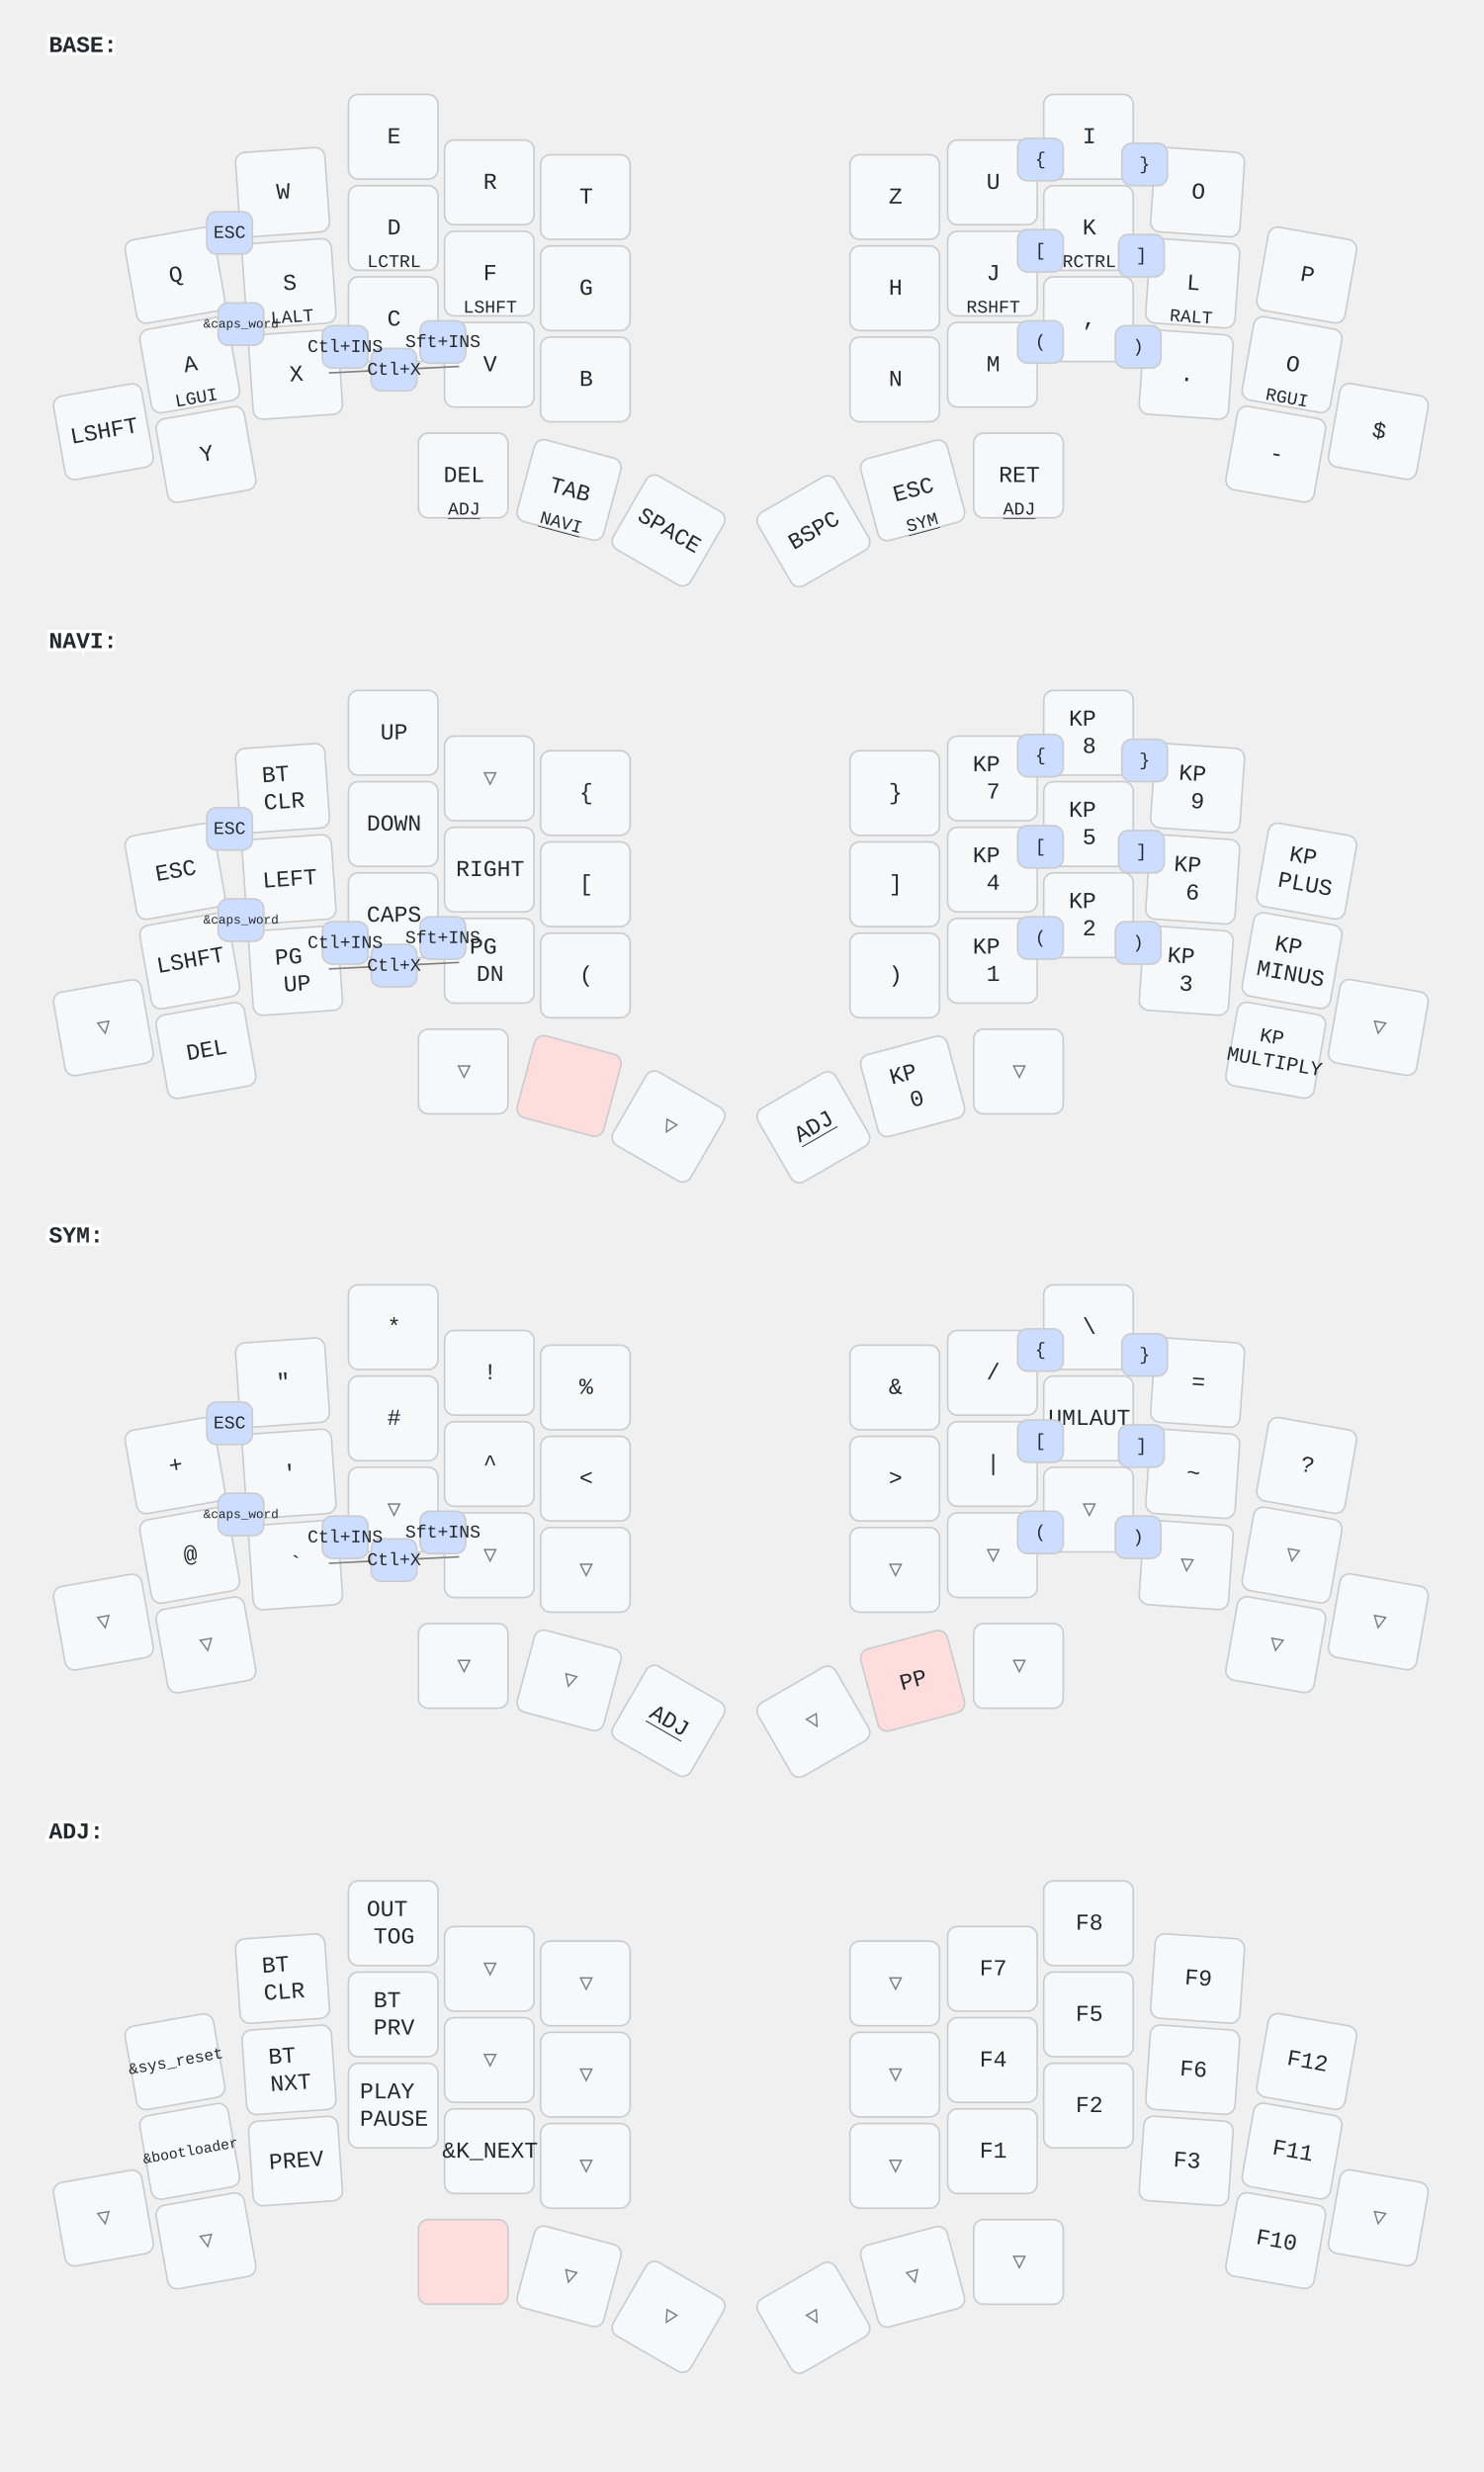
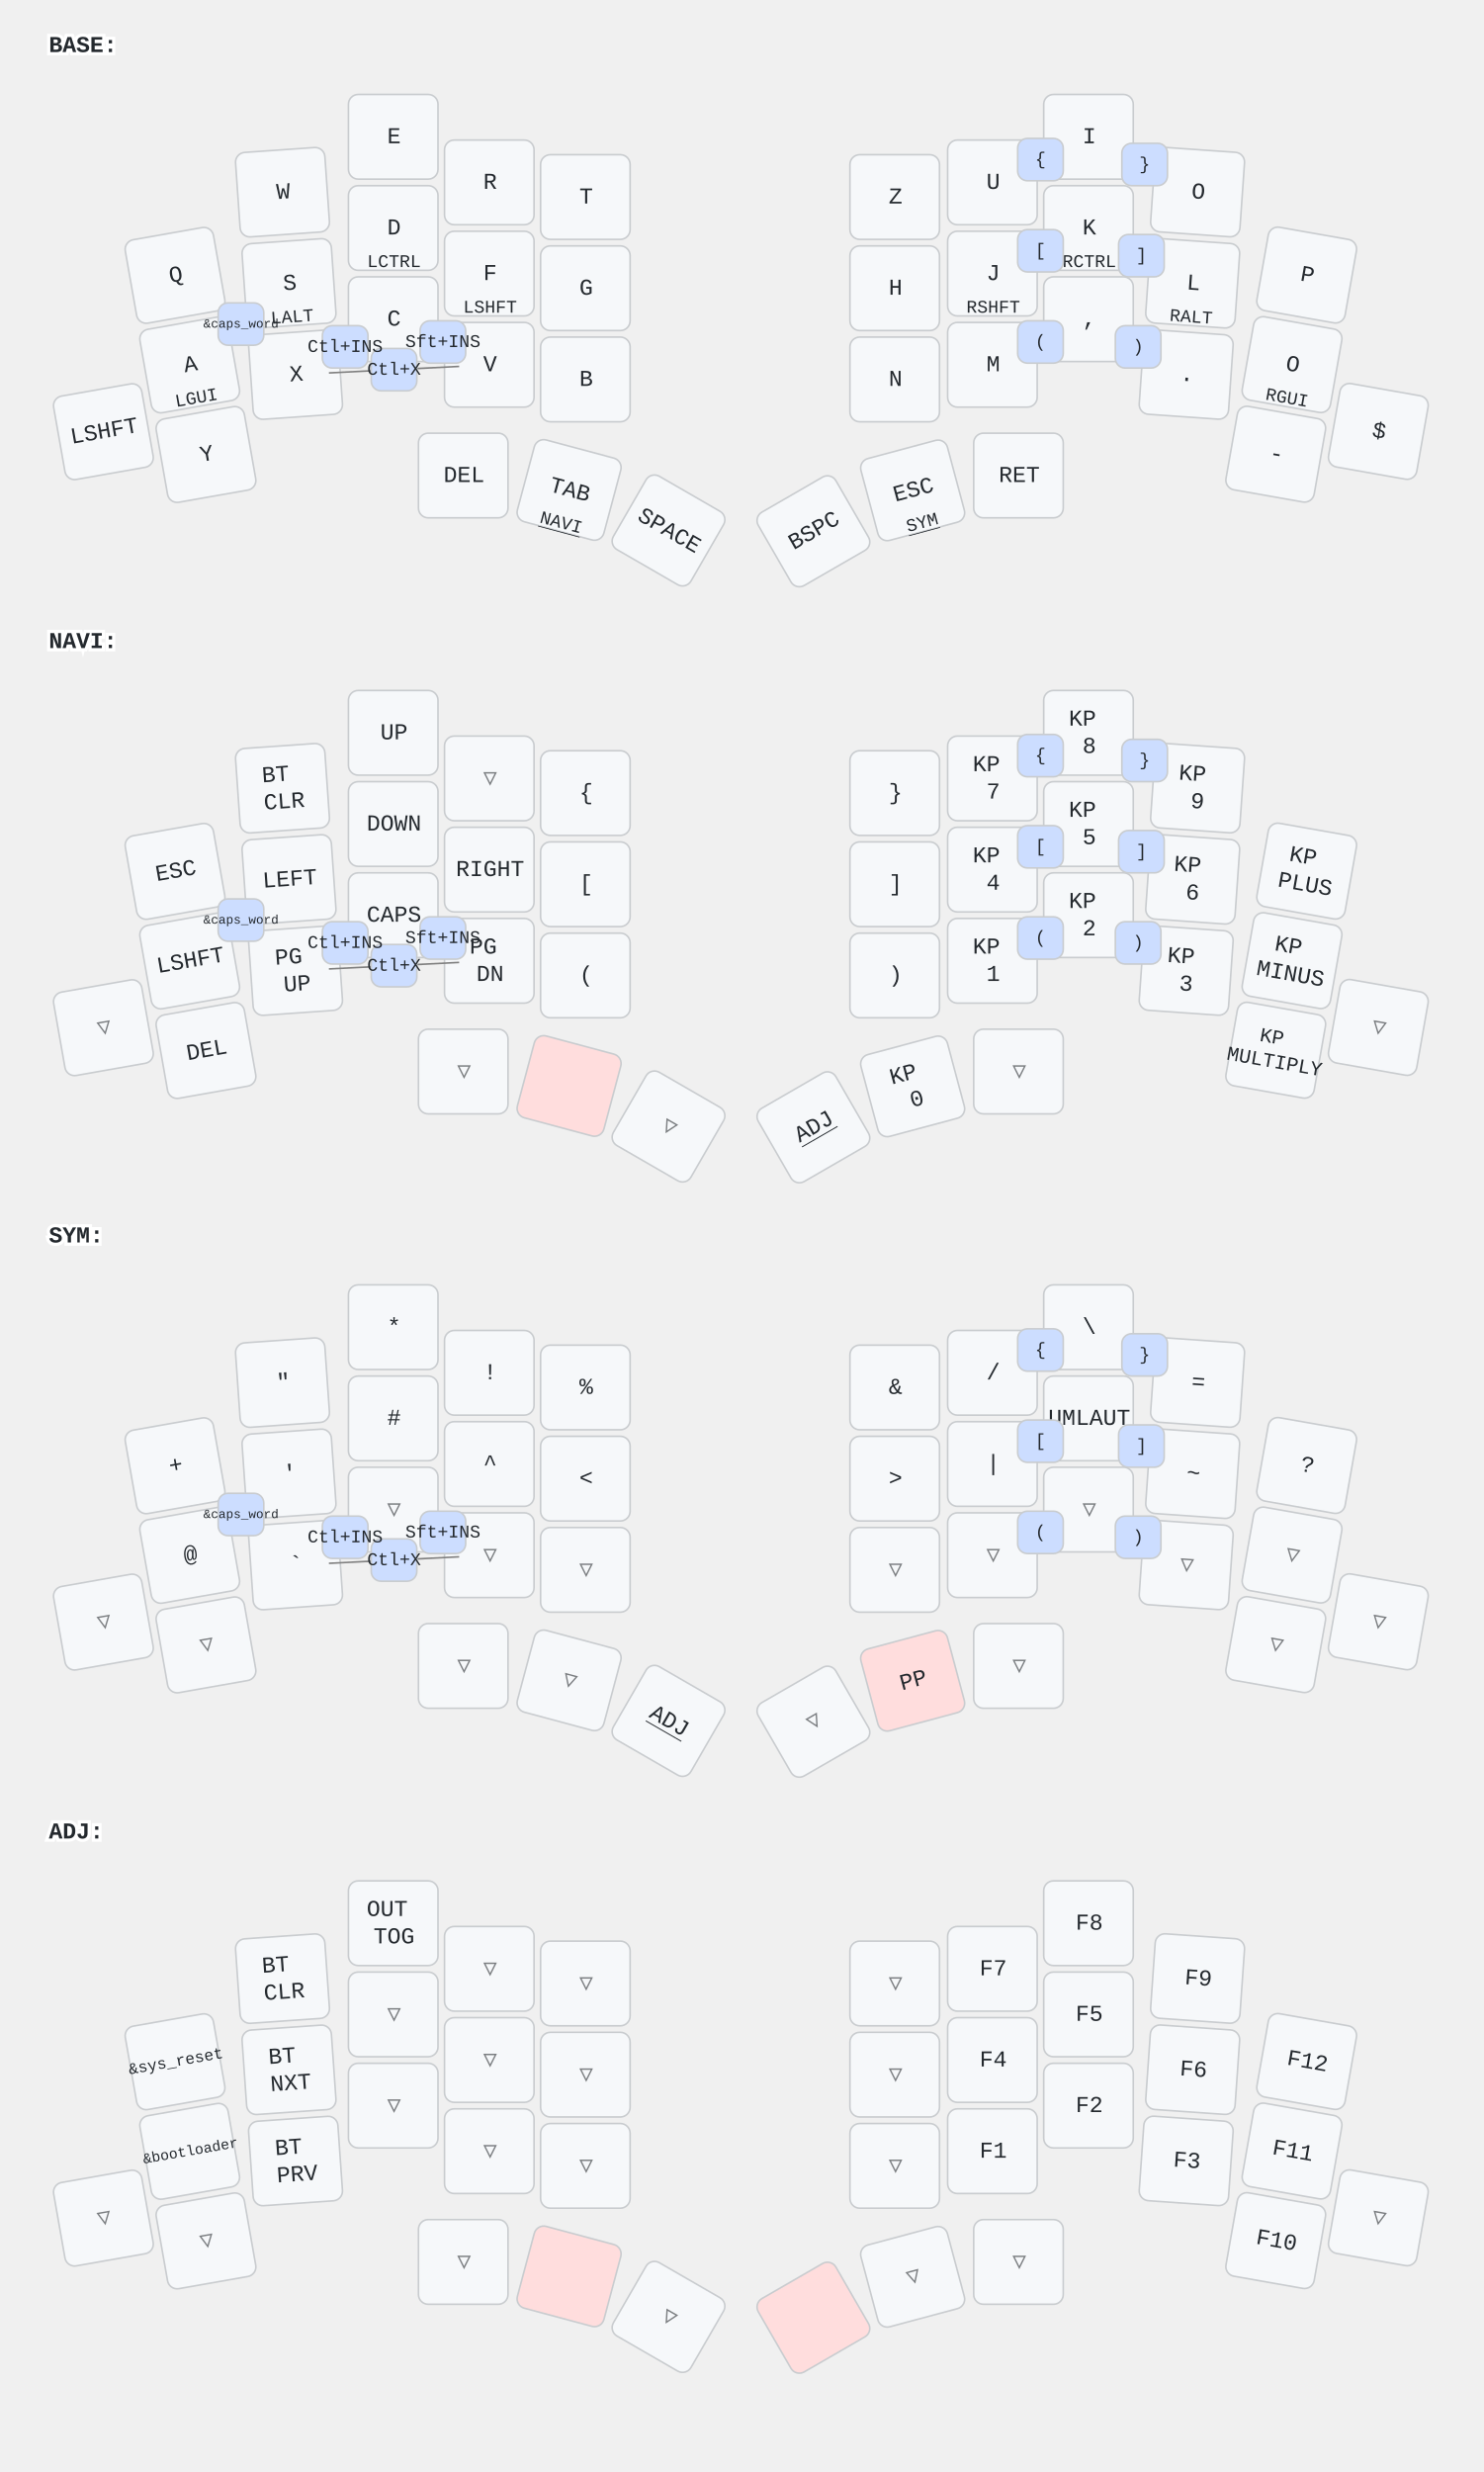
<svg xmlns="http://www.w3.org/2000/svg" width="911" height="1518" viewBox="0 0 911 1518" class="keymap">
  <style>/* inherit to force styles through use tags */
svg path {
    fill: inherit;
}

/* font and background color specifications */
svg.keymap {
    font-family: SFMono-Regular,Consolas,Liberation Mono,Menlo,monospace;
    font-size: 14px;
    font-kerning: normal;
    text-rendering: optimizeLegibility;
    fill: #24292e;
}

/* default key styling */
rect.key {
    fill: #f6f8fa;
}

rect.key, rect.combo {
    stroke: #c9cccf;
    stroke-width: 1;
}

/* default key side styling, only used is draw_key_sides is set */
rect.side {
    filter: brightness(90%);
}

/* color accent for combo boxes */
rect.combo, rect.combo-separate {
    fill: #cdf;
}

/* color accent for held keys */
rect.held, rect.combo.held {
    fill: #fdd;
}

/* color accent for ghost (optional) keys */
rect.ghost, rect.combo.ghost {
    stroke-dasharray: 4, 4;
    stroke-width: 2;
}

text {
    text-anchor: middle;
    dominant-baseline: middle;
}

/* styling for layer labels */
text.label {
    font-weight: bold;
    text-anchor: start;
    stroke: white;
    stroke-width: 4;
    paint-order: stroke;
}

/* styling for optional footer */
text.footer {
    text-anchor: end;
    dominant-baseline: auto;
    stroke: white;
    stroke-width: 4;
    paint-order: stroke;
}

/* styling for combo tap, and key non-tap label text */
text.combo, text.hold, text.shifted, text.left, text.right {
    font-size: 11px;
}

text.hold {
    text-anchor: middle;
    dominant-baseline: auto;
}

text.shifted {
    text-anchor: middle;
    dominant-baseline: hanging;
}

text.left {
    text-anchor: start;
}

text.right {
    text-anchor: end;
}

text.layer-activator {
    text-decoration: underline;
}

/* styling for hold/shifted label text in combo box */
text.combo.hold, text.combo.shifted, text.combo.left, text.combo.right {
    font-size: 8px;
}

/* lighter symbol for transparent keys */
text.trans {
    fill: #7b7e81;
}

/* styling for combo dendrons */
path.combo {
    stroke-width: 1;
    stroke: gray;
    fill: none;
}

/* Start Tabler Icons Cleanup */
/* cannot use height/width with glyphs */
.icon-tabler &gt; path {
    fill: inherit;
    stroke: inherit;
    stroke-width: 2;
}
/* hide tabler's default box */
.icon-tabler &gt; path[stroke="none"][fill="none"] {
    visibility: hidden;
}
/* End Tabler Icons Cleanup */
</style>
  <g transform="translate(30, 0)" class="layer-BASE">
    <text x="0" y="28" class="label" id="BASE">BASE:</text>
    <g transform="translate(0, 56)">
      <g transform="translate(78, 113) rotate(-10.0)" class="key keypos-0">
        <rect rx="6" ry="6" x="-28" y="-26" width="55" height="52" class="key" />
        <text x="0" y="0" class="key tap">Q</text>
      </g>
      <g transform="translate(144, 62) rotate(-4.0)" class="key keypos-1">
        <rect rx="6" ry="6" x="-28" y="-26" width="55" height="52" class="key" />
        <text x="0" y="0" class="key tap">W</text>
      </g>
      <g transform="translate(212, 28)" class="key keypos-2">
        <rect rx="6" ry="6" x="-28" y="-26" width="55" height="52" class="key" />
        <text x="0" y="0" class="key tap">E</text>
      </g>
      <g transform="translate(271, 56)" class="key keypos-3">
        <rect rx="6" ry="6" x="-28" y="-26" width="55" height="52" class="key" />
        <text x="0" y="0" class="key tap">R</text>
      </g>
      <g transform="translate(330, 65)" class="key keypos-4">
        <rect rx="6" ry="6" x="-28" y="-26" width="55" height="52" class="key" />
        <text x="0" y="0" class="key tap">T</text>
      </g>
      <g transform="translate(520, 65)" class="key keypos-5">
        <rect rx="6" ry="6" x="-28" y="-26" width="55" height="52" class="key" />
        <text x="0" y="0" class="key tap">Z</text>
      </g>
      <g transform="translate(580, 56)" class="key keypos-6">
        <rect rx="6" ry="6" x="-28" y="-26" width="55" height="52" class="key" />
        <text x="0" y="0" class="key tap">U</text>
      </g>
      <g transform="translate(639, 28)" class="key keypos-7">
        <rect rx="6" ry="6" x="-28" y="-26" width="55" height="52" class="key" />
        <text x="0" y="0" class="key tap">I</text>
      </g>
      <g transform="translate(706, 62) rotate(4.0)" class="key keypos-8">
        <rect rx="6" ry="6" x="-28" y="-26" width="55" height="52" class="key" />
        <text x="0" y="0" class="key tap">O</text>
      </g>
      <g transform="translate(773, 113) rotate(10.0)" class="key keypos-9">
        <rect rx="6" ry="6" x="-28" y="-26" width="55" height="52" class="key" />
        <text x="0" y="0" class="key tap">P</text>
      </g>
      <g transform="translate(87, 168) rotate(-10.0)" class="key keypos-10">
        <rect rx="6" ry="6" x="-28" y="-26" width="55" height="52" class="key" />
        <text x="0" y="0" class="key tap">A</text>
        <text x="0" y="24" class="key hold">LGUI</text>
      </g>
      <g transform="translate(148, 118) rotate(-4.0)" class="key keypos-11">
        <rect rx="6" ry="6" x="-28" y="-26" width="55" height="52" class="key" />
        <text x="0" y="0" class="key tap">S</text>
        <text x="0" y="24" class="key hold">LALT</text>
      </g>
      <g transform="translate(212, 84)" class="key keypos-12">
        <rect rx="6" ry="6" x="-28" y="-26" width="55" height="52" class="key" />
        <text x="0" y="0" class="key tap">D</text>
        <text x="0" y="24" class="key hold">LCTRL</text>
      </g>
      <g transform="translate(271, 112)" class="key keypos-13">
        <rect rx="6" ry="6" x="-28" y="-26" width="55" height="52" class="key" />
        <text x="0" y="0" class="key tap">F</text>
        <text x="0" y="24" class="key hold">LSHFT</text>
      </g>
      <g transform="translate(330, 121)" class="key keypos-14">
        <rect rx="6" ry="6" x="-28" y="-26" width="55" height="52" class="key" />
        <text x="0" y="0" class="key tap">G</text>
      </g>
      <g transform="translate(520, 121)" class="key keypos-15">
        <rect rx="6" ry="6" x="-28" y="-26" width="55" height="52" class="key" />
        <text x="0" y="0" class="key tap">H</text>
      </g>
      <g transform="translate(580, 112)" class="key keypos-16">
        <rect rx="6" ry="6" x="-28" y="-26" width="55" height="52" class="key" />
        <text x="0" y="0" class="key tap">J</text>
        <text x="0" y="24" class="key hold">RSHFT</text>
      </g>
      <g transform="translate(639, 84)" class="key keypos-17">
        <rect rx="6" ry="6" x="-28" y="-26" width="55" height="52" class="key" />
        <text x="0" y="0" class="key tap">K</text>
        <text x="0" y="24" class="key hold">RCTRL</text>
      </g>
      <g transform="translate(703, 118) rotate(4.0)" class="key keypos-18">
        <rect rx="6" ry="6" x="-28" y="-26" width="55" height="52" class="key" />
        <text x="0" y="0" class="key tap">L</text>
        <text x="0" y="24" class="key hold">RALT</text>
      </g>
      <g transform="translate(764, 168) rotate(10.0)" class="key keypos-19">
        <rect rx="6" ry="6" x="-28" y="-26" width="55" height="52" class="key" />
        <text x="0" y="0" class="key tap">O</text>
        <text x="0" y="24" class="key hold">RGUI</text>
      </g>
      <g transform="translate(34, 209) rotate(-10.0)" class="key keypos-20">
        <rect rx="6" ry="6" x="-28" y="-26" width="55" height="52" class="key" />
        <text x="0" y="0" class="key tap">LSHFT</text>
      </g>
      <g transform="translate(97, 223) rotate(-10.0)" class="key keypos-21">
        <rect rx="6" ry="6" x="-28" y="-26" width="55" height="52" class="key" />
        <text x="0" y="0" class="key tap">Y</text>
      </g>
      <g transform="translate(152, 174) rotate(-4.0)" class="key keypos-22">
        <rect rx="6" ry="6" x="-28" y="-26" width="55" height="52" class="key" />
        <text x="0" y="0" class="key tap">X</text>
      </g>
      <g transform="translate(212, 140)" class="key keypos-23">
        <rect rx="6" ry="6" x="-28" y="-26" width="55" height="52" class="key" />
        <text x="0" y="0" class="key tap">C</text>
      </g>
      <g transform="translate(271, 168)" class="key keypos-24">
        <rect rx="6" ry="6" x="-28" y="-26" width="55" height="52" class="key" />
        <text x="0" y="0" class="key tap">V</text>
      </g>
      <g transform="translate(330, 177)" class="key keypos-25">
        <rect rx="6" ry="6" x="-28" y="-26" width="55" height="52" class="key" />
        <text x="0" y="0" class="key tap">B</text>
      </g>
      <g transform="translate(520, 177)" class="key keypos-26">
        <rect rx="6" ry="6" x="-28" y="-26" width="55" height="52" class="key" />
        <text x="0" y="0" class="key tap">N</text>
      </g>
      <g transform="translate(580, 168)" class="key keypos-27">
        <rect rx="6" ry="6" x="-28" y="-26" width="55" height="52" class="key" />
        <text x="0" y="0" class="key tap">M</text>
      </g>
      <g transform="translate(639, 140)" class="key keypos-28">
        <rect rx="6" ry="6" x="-28" y="-26" width="55" height="52" class="key" />
        <text x="0" y="0" class="key tap">,</text>
      </g>
      <g transform="translate(699, 174) rotate(4.0)" class="key keypos-29">
        <rect rx="6" ry="6" x="-28" y="-26" width="55" height="52" class="key" />
        <text x="0" y="0" class="key tap">.</text>
      </g>
      <g transform="translate(754, 223) rotate(10.0)" class="key keypos-30">
        <rect rx="6" ry="6" x="-28" y="-26" width="55" height="52" class="key" />
        <text x="0" y="0" class="key tap">-</text>
      </g>
      <g transform="translate(817, 209) rotate(10.0)" class="key keypos-31">
        <rect rx="6" ry="6" x="-28" y="-26" width="55" height="52" class="key" />
        <text x="0" y="0" class="key tap">$</text>
      </g>
      <g transform="translate(255, 236)" class="key keypos-32">
        <rect rx="6" ry="6" x="-28" y="-26" width="55" height="52" class="key" />
        <text x="0" y="0" class="key tap">DEL</text>
-         <a href="#ADJ">
-           <text x="0" y="24" class="key hold layer-activator">ADJ</text>
-         </a>
      </g>
      <g transform="translate(320, 245) rotate(15.0)" class="key keypos-33">
        <rect rx="6" ry="6" x="-28" y="-26" width="55" height="52" class="key" />
        <text x="0" y="0" class="key tap">TAB</text>
        <a href="#NAVI">
          <text x="0" y="24" class="key hold layer-activator">NAVI</text>
        </a>
      </g>
      <g transform="translate(381, 270) rotate(30.0)" class="key keypos-34">
        <rect rx="6" ry="6" x="-28" y="-26" width="55" height="52" class="key" />
        <text x="0" y="0" class="key tap">SPACE</text>
      </g>
      <g transform="translate(470, 270) rotate(-30.0)" class="key keypos-35">
        <rect rx="6" ry="6" x="-28" y="-26" width="55" height="52" class="key" />
        <text x="0" y="0" class="key tap">BSPC</text>
      </g>
      <g transform="translate(531, 245) rotate(-15.0)" class="key keypos-36">
        <rect rx="6" ry="6" x="-28" y="-26" width="55" height="52" class="key" />
        <text x="0" y="0" class="key tap">ESC</text>
        <a href="#SYM">
          <text x="0" y="24" class="key hold layer-activator">SYM</text>
        </a>
      </g>
      <g transform="translate(596, 236)" class="key keypos-37">
        <rect rx="6" ry="6" x="-28" y="-26" width="55" height="52" class="key" />
        <text x="0" y="0" class="key tap">RET</text>
-         <a href="#ADJ">
-           <text x="0" y="24" class="key hold layer-activator">ADJ</text>
-         </a>
      </g>
      <g class="combo combopos-0">
        <rect rx="6" ry="6" x="595" y="29" width="28" height="26" class="combo" />
        <text x="609" y="42" class="combo tap">{</text>
      </g>
      <g class="combo combopos-1">
        <rect rx="6" ry="6" x="659" y="32" width="28" height="26" class="combo" />
        <text x="673" y="45" class="combo tap">}</text>
      </g>
      <g class="combo combopos-2">
        <rect rx="6" ry="6" x="595" y="85" width="28" height="26" class="combo" />
        <text x="609" y="98" class="combo tap">[</text>
      </g>
      <g class="combo combopos-3">
        <rect rx="6" ry="6" x="657" y="88" width="28" height="26" class="combo" />
        <text x="671" y="101" class="combo tap">]</text>
      </g>
      <g class="combo combopos-4">
        <rect rx="6" ry="6" x="595" y="141" width="28" height="26" class="combo" />
        <text x="609" y="154" class="combo tap">(</text>
      </g>
      <g class="combo combopos-5">
        <rect rx="6" ry="6" x="655" y="144" width="28" height="26" class="combo" />
        <text x="669" y="157" class="combo tap">)</text>
      </g>
      <g class="combo combopos-6">
        <path d="M212,171 l-40,2" class="combo" />
        <path d="M212,171 l40,-2" class="combo" />
        <rect rx="6" ry="6" x="198" y="158" width="28" height="26" class="combo" />
        <text x="212" y="171" class="combo tap">Ctl+X</text>
      </g>
      <g class="combo combopos-7">
        <rect rx="6" ry="6" x="168" y="144" width="28" height="26" class="combo" />
        <text x="182" y="157" class="combo tap">Ctl+INS</text>
      </g>
      <g class="combo combopos-8">
        <rect rx="6" ry="6" x="228" y="141" width="28" height="26" class="combo" />
        <text x="242" y="154" class="combo tap">Sft+INS</text>
      </g>
      <g class="combo combopos-9">
        <rect rx="6" ry="6" x="104" y="130" width="28" height="26" class="combo" />
        <text x="118" y="143" class="combo tap">
          <tspan style="font-size: 70%">&amp;caps_word</tspan>
        </text>
-       </g>
-       <g class="combo combopos-10">
-         <rect rx="6" ry="6" x="97" y="74" width="28" height="26" class="combo" />
-         <text x="111" y="87" class="combo tap">ESC</text>
      </g>
    </g>
  </g>
  <g transform="translate(30, 366)" class="layer-NAVI">
    <text x="0" y="28" class="label" id="NAVI">NAVI:</text>
    <g transform="translate(0, 56)">
      <g transform="translate(78, 113) rotate(-10.0)" class="key keypos-0">
        <rect rx="6" ry="6" x="-28" y="-26" width="55" height="52" class="key" />
        <text x="0" y="0" class="key tap">ESC</text>
      </g>
      <g transform="translate(144, 62) rotate(-4.0)" class="key keypos-1">
        <rect rx="6" ry="6" x="-28" y="-26" width="55" height="52" class="key" />
        <text x="0" y="0" class="key tap">
          <tspan x="0" dy="-0.6em">BT</tspan>
          <tspan x="0" dy="1.2em">CLR</tspan>
        </text>
      </g>
      <g transform="translate(212, 28)" class="key keypos-2">
        <rect rx="6" ry="6" x="-28" y="-26" width="55" height="52" class="key" />
        <text x="0" y="0" class="key tap">UP</text>
      </g>
      <g transform="translate(271, 56)" class="key trans keypos-3">
        <rect rx="6" ry="6" x="-28" y="-26" width="55" height="52" class="key trans" />
        <text x="0" y="0" class="key trans tap">▽</text>
      </g>
      <g transform="translate(330, 65)" class="key keypos-4">
        <rect rx="6" ry="6" x="-28" y="-26" width="55" height="52" class="key" />
        <text x="0" y="0" class="key tap">{</text>
      </g>
      <g transform="translate(520, 65)" class="key keypos-5">
        <rect rx="6" ry="6" x="-28" y="-26" width="55" height="52" class="key" />
        <text x="0" y="0" class="key tap">}</text>
      </g>
      <g transform="translate(580, 56)" class="key keypos-6">
        <rect rx="6" ry="6" x="-28" y="-26" width="55" height="52" class="key" />
        <text x="0" y="0" class="key tap">
          <tspan x="0" dy="-0.6em">KP</tspan>
          <tspan x="0" dy="1.2em">7</tspan>
        </text>
      </g>
      <g transform="translate(639, 28)" class="key keypos-7">
        <rect rx="6" ry="6" x="-28" y="-26" width="55" height="52" class="key" />
        <text x="0" y="0" class="key tap">
          <tspan x="0" dy="-0.6em">KP</tspan>
          <tspan x="0" dy="1.2em">8</tspan>
        </text>
      </g>
      <g transform="translate(706, 62) rotate(4.0)" class="key keypos-8">
        <rect rx="6" ry="6" x="-28" y="-26" width="55" height="52" class="key" />
        <text x="0" y="0" class="key tap">
          <tspan x="0" dy="-0.6em">KP</tspan>
          <tspan x="0" dy="1.2em">9</tspan>
        </text>
      </g>
      <g transform="translate(773, 113) rotate(10.0)" class="key keypos-9">
        <rect rx="6" ry="6" x="-28" y="-26" width="55" height="52" class="key" />
        <text x="0" y="0" class="key tap">
          <tspan x="0" dy="-0.6em">KP</tspan>
          <tspan x="0" dy="1.2em">PLUS</tspan>
        </text>
      </g>
      <g transform="translate(87, 168) rotate(-10.0)" class="key keypos-10">
        <rect rx="6" ry="6" x="-28" y="-26" width="55" height="52" class="key" />
        <text x="0" y="0" class="key tap">LSHFT</text>
      </g>
      <g transform="translate(148, 118) rotate(-4.0)" class="key keypos-11">
        <rect rx="6" ry="6" x="-28" y="-26" width="55" height="52" class="key" />
        <text x="0" y="0" class="key tap">LEFT</text>
      </g>
      <g transform="translate(212, 84)" class="key keypos-12">
        <rect rx="6" ry="6" x="-28" y="-26" width="55" height="52" class="key" />
        <text x="0" y="0" class="key tap">DOWN</text>
      </g>
      <g transform="translate(271, 112)" class="key keypos-13">
        <rect rx="6" ry="6" x="-28" y="-26" width="55" height="52" class="key" />
        <text x="0" y="0" class="key tap">RIGHT</text>
      </g>
      <g transform="translate(330, 121)" class="key keypos-14">
        <rect rx="6" ry="6" x="-28" y="-26" width="55" height="52" class="key" />
        <text x="0" y="0" class="key tap">[</text>
      </g>
      <g transform="translate(520, 121)" class="key keypos-15">
        <rect rx="6" ry="6" x="-28" y="-26" width="55" height="52" class="key" />
        <text x="0" y="0" class="key tap">]</text>
      </g>
      <g transform="translate(580, 112)" class="key keypos-16">
        <rect rx="6" ry="6" x="-28" y="-26" width="55" height="52" class="key" />
        <text x="0" y="0" class="key tap">
          <tspan x="0" dy="-0.6em">KP</tspan>
          <tspan x="0" dy="1.2em">4</tspan>
        </text>
      </g>
      <g transform="translate(639, 84)" class="key keypos-17">
        <rect rx="6" ry="6" x="-28" y="-26" width="55" height="52" class="key" />
        <text x="0" y="0" class="key tap">
          <tspan x="0" dy="-0.6em">KP</tspan>
          <tspan x="0" dy="1.2em">5</tspan>
        </text>
      </g>
      <g transform="translate(703, 118) rotate(4.0)" class="key keypos-18">
        <rect rx="6" ry="6" x="-28" y="-26" width="55" height="52" class="key" />
        <text x="0" y="0" class="key tap">
          <tspan x="0" dy="-0.6em">KP</tspan>
          <tspan x="0" dy="1.2em">6</tspan>
        </text>
      </g>
      <g transform="translate(764, 168) rotate(10.0)" class="key keypos-19">
        <rect rx="6" ry="6" x="-28" y="-26" width="55" height="52" class="key" />
        <text x="0" y="0" class="key tap">
          <tspan x="0" dy="-0.6em">KP</tspan>
          <tspan x="0" dy="1.2em">MINUS</tspan>
        </text>
      </g>
      <g transform="translate(34, 209) rotate(-10.0)" class="key trans keypos-20">
        <rect rx="6" ry="6" x="-28" y="-26" width="55" height="52" class="key trans" />
        <text x="0" y="0" class="key trans tap">▽</text>
      </g>
      <g transform="translate(97, 223) rotate(-10.0)" class="key keypos-21">
        <rect rx="6" ry="6" x="-28" y="-26" width="55" height="52" class="key" />
        <text x="0" y="0" class="key tap">DEL</text>
      </g>
      <g transform="translate(152, 174) rotate(-4.0)" class="key keypos-22">
        <rect rx="6" ry="6" x="-28" y="-26" width="55" height="52" class="key" />
        <text x="0" y="0" class="key tap">
          <tspan x="0" dy="-0.6em">PG</tspan>
          <tspan x="0" dy="1.2em">UP</tspan>
        </text>
      </g>
      <g transform="translate(212, 140)" class="key keypos-23">
        <rect rx="6" ry="6" x="-28" y="-26" width="55" height="52" class="key" />
        <text x="0" y="0" class="key tap">CAPS</text>
      </g>
      <g transform="translate(271, 168)" class="key keypos-24">
        <rect rx="6" ry="6" x="-28" y="-26" width="55" height="52" class="key" />
        <text x="0" y="0" class="key tap">
          <tspan x="0" dy="-0.6em">PG</tspan>
          <tspan x="0" dy="1.2em">DN</tspan>
        </text>
      </g>
      <g transform="translate(330, 177)" class="key keypos-25">
        <rect rx="6" ry="6" x="-28" y="-26" width="55" height="52" class="key" />
        <text x="0" y="0" class="key tap">(</text>
      </g>
      <g transform="translate(520, 177)" class="key keypos-26">
        <rect rx="6" ry="6" x="-28" y="-26" width="55" height="52" class="key" />
        <text x="0" y="0" class="key tap">)</text>
      </g>
      <g transform="translate(580, 168)" class="key keypos-27">
        <rect rx="6" ry="6" x="-28" y="-26" width="55" height="52" class="key" />
        <text x="0" y="0" class="key tap">
          <tspan x="0" dy="-0.6em">KP</tspan>
          <tspan x="0" dy="1.2em">1</tspan>
        </text>
      </g>
      <g transform="translate(639, 140)" class="key keypos-28">
        <rect rx="6" ry="6" x="-28" y="-26" width="55" height="52" class="key" />
        <text x="0" y="0" class="key tap">
          <tspan x="0" dy="-0.6em">KP</tspan>
          <tspan x="0" dy="1.2em">2</tspan>
        </text>
      </g>
      <g transform="translate(699, 174) rotate(4.0)" class="key keypos-29">
        <rect rx="6" ry="6" x="-28" y="-26" width="55" height="52" class="key" />
        <text x="0" y="0" class="key tap">
          <tspan x="0" dy="-0.6em">KP</tspan>
          <tspan x="0" dy="1.2em">3</tspan>
        </text>
      </g>
      <g transform="translate(754, 223) rotate(10.0)" class="key keypos-30">
        <rect rx="6" ry="6" x="-28" y="-26" width="55" height="52" class="key" />
        <text x="0" y="0" class="key tap">
          <tspan x="0" dy="-0.6em" style="font-size: 88%">KP</tspan>
          <tspan x="0" dy="1.2em" style="font-size: 88%">MULTIPLY</tspan>
        </text>
      </g>
      <g transform="translate(817, 209) rotate(10.0)" class="key trans keypos-31">
        <rect rx="6" ry="6" x="-28" y="-26" width="55" height="52" class="key trans" />
        <text x="0" y="0" class="key trans tap">▽</text>
      </g>
      <g transform="translate(255, 236)" class="key trans keypos-32">
        <rect rx="6" ry="6" x="-28" y="-26" width="55" height="52" class="key trans" />
        <text x="0" y="0" class="key trans tap">▽</text>
      </g>
      <g transform="translate(320, 245) rotate(15.0)" class="key held keypos-33">
        <rect rx="6" ry="6" x="-28" y="-26" width="55" height="52" class="key held" />
      </g>
      <g transform="translate(381, 270) rotate(30.0)" class="key trans keypos-34">
        <rect rx="6" ry="6" x="-28" y="-26" width="55" height="52" class="key trans" />
        <text x="0" y="0" class="key trans tap">▽</text>
      </g>
      <g transform="translate(470, 270) rotate(-30.0)" class="key keypos-35">
        <rect rx="6" ry="6" x="-28" y="-26" width="55" height="52" class="key" />
        <a href="#ADJ">
          <text x="0" y="0" class="key tap layer-activator">ADJ</text>
        </a>
      </g>
      <g transform="translate(531, 245) rotate(-15.0)" class="key keypos-36">
        <rect rx="6" ry="6" x="-28" y="-26" width="55" height="52" class="key" />
        <text x="0" y="0" class="key tap">
          <tspan x="0" dy="-0.6em">KP</tspan>
          <tspan x="0" dy="1.2em">0</tspan>
        </text>
      </g>
      <g transform="translate(596, 236)" class="key trans keypos-37">
        <rect rx="6" ry="6" x="-28" y="-26" width="55" height="52" class="key trans" />
        <text x="0" y="0" class="key trans tap">▽</text>
      </g>
      <g class="combo combopos-0">
        <rect rx="6" ry="6" x="595" y="29" width="28" height="26" class="combo" />
        <text x="609" y="42" class="combo tap">{</text>
      </g>
      <g class="combo combopos-1">
        <rect rx="6" ry="6" x="659" y="32" width="28" height="26" class="combo" />
        <text x="673" y="45" class="combo tap">}</text>
      </g>
      <g class="combo combopos-2">
        <rect rx="6" ry="6" x="595" y="85" width="28" height="26" class="combo" />
        <text x="609" y="98" class="combo tap">[</text>
      </g>
      <g class="combo combopos-3">
        <rect rx="6" ry="6" x="657" y="88" width="28" height="26" class="combo" />
        <text x="671" y="101" class="combo tap">]</text>
      </g>
      <g class="combo combopos-4">
        <rect rx="6" ry="6" x="595" y="141" width="28" height="26" class="combo" />
        <text x="609" y="154" class="combo tap">(</text>
      </g>
      <g class="combo combopos-5">
        <rect rx="6" ry="6" x="655" y="144" width="28" height="26" class="combo" />
        <text x="669" y="157" class="combo tap">)</text>
      </g>
      <g class="combo combopos-6">
        <path d="M212,171 l-40,2" class="combo" />
        <path d="M212,171 l40,-2" class="combo" />
        <rect rx="6" ry="6" x="198" y="158" width="28" height="26" class="combo" />
        <text x="212" y="171" class="combo tap">Ctl+X</text>
      </g>
      <g class="combo combopos-7">
        <rect rx="6" ry="6" x="168" y="144" width="28" height="26" class="combo" />
        <text x="182" y="157" class="combo tap">Ctl+INS</text>
      </g>
      <g class="combo combopos-8">
        <rect rx="6" ry="6" x="228" y="141" width="28" height="26" class="combo" />
        <text x="242" y="154" class="combo tap">Sft+INS</text>
      </g>
      <g class="combo combopos-9">
        <rect rx="6" ry="6" x="104" y="130" width="28" height="26" class="combo" />
        <text x="118" y="143" class="combo tap">
          <tspan style="font-size: 70%">&amp;caps_word</tspan>
        </text>
      </g>
-       <g class="combo combopos-10">
-         <rect rx="6" ry="6" x="97" y="74" width="28" height="26" class="combo" />
-         <text x="111" y="87" class="combo tap">ESC</text>
-       </g>
    </g>
  </g>
  <g transform="translate(30, 731)" class="layer-SYM">
    <text x="0" y="28" class="label" id="SYM">SYM:</text>
    <g transform="translate(0, 56)">
      <g transform="translate(78, 113) rotate(-10.0)" class="key keypos-0">
        <rect rx="6" ry="6" x="-28" y="-26" width="55" height="52" class="key" />
        <text x="0" y="0" class="key tap">+</text>
      </g>
      <g transform="translate(144, 62) rotate(-4.0)" class="key keypos-1">
        <rect rx="6" ry="6" x="-28" y="-26" width="55" height="52" class="key" />
        <text x="0" y="0" class="key tap">"</text>
      </g>
      <g transform="translate(212, 28)" class="key keypos-2">
        <rect rx="6" ry="6" x="-28" y="-26" width="55" height="52" class="key" />
        <text x="0" y="0" class="key tap">*</text>
      </g>
      <g transform="translate(271, 56)" class="key keypos-3">
        <rect rx="6" ry="6" x="-28" y="-26" width="55" height="52" class="key" />
        <text x="0" y="0" class="key tap">!</text>
      </g>
      <g transform="translate(330, 65)" class="key keypos-4">
        <rect rx="6" ry="6" x="-28" y="-26" width="55" height="52" class="key" />
        <text x="0" y="0" class="key tap">%</text>
      </g>
      <g transform="translate(520, 65)" class="key keypos-5">
        <rect rx="6" ry="6" x="-28" y="-26" width="55" height="52" class="key" />
        <text x="0" y="0" class="key tap">&amp;</text>
      </g>
      <g transform="translate(580, 56)" class="key keypos-6">
        <rect rx="6" ry="6" x="-28" y="-26" width="55" height="52" class="key" />
        <text x="0" y="0" class="key tap">/</text>
      </g>
      <g transform="translate(639, 28)" class="key keypos-7">
        <rect rx="6" ry="6" x="-28" y="-26" width="55" height="52" class="key" />
        <text x="0" y="0" class="key tap">\</text>
      </g>
      <g transform="translate(706, 62) rotate(4.0)" class="key keypos-8">
        <rect rx="6" ry="6" x="-28" y="-26" width="55" height="52" class="key" />
        <text x="0" y="0" class="key tap">=</text>
      </g>
      <g transform="translate(773, 113) rotate(10.0)" class="key keypos-9">
        <rect rx="6" ry="6" x="-28" y="-26" width="55" height="52" class="key" />
        <text x="0" y="0" class="key tap">?</text>
      </g>
      <g transform="translate(87, 168) rotate(-10.0)" class="key keypos-10">
        <rect rx="6" ry="6" x="-28" y="-26" width="55" height="52" class="key" />
        <text x="0" y="0" class="key tap">@</text>
      </g>
      <g transform="translate(148, 118) rotate(-4.0)" class="key keypos-11">
        <rect rx="6" ry="6" x="-28" y="-26" width="55" height="52" class="key" />
        <text x="0" y="0" class="key tap">'</text>
      </g>
      <g transform="translate(212, 84)" class="key keypos-12">
        <rect rx="6" ry="6" x="-28" y="-26" width="55" height="52" class="key" />
        <text x="0" y="0" class="key tap">#</text>
      </g>
      <g transform="translate(271, 112)" class="key keypos-13">
        <rect rx="6" ry="6" x="-28" y="-26" width="55" height="52" class="key" />
        <text x="0" y="0" class="key tap">^</text>
      </g>
      <g transform="translate(330, 121)" class="key keypos-14">
        <rect rx="6" ry="6" x="-28" y="-26" width="55" height="52" class="key" />
        <text x="0" y="0" class="key tap">&lt;</text>
      </g>
      <g transform="translate(520, 121)" class="key keypos-15">
        <rect rx="6" ry="6" x="-28" y="-26" width="55" height="52" class="key" />
        <text x="0" y="0" class="key tap">&gt;</text>
      </g>
      <g transform="translate(580, 112)" class="key keypos-16">
        <rect rx="6" ry="6" x="-28" y="-26" width="55" height="52" class="key" />
        <text x="0" y="0" class="key tap">|</text>
      </g>
      <g transform="translate(639, 84)" class="key keypos-17">
        <rect rx="6" ry="6" x="-28" y="-26" width="55" height="52" class="key" />
        <text x="0" y="0" class="key tap">UMLAUT</text>
      </g>
      <g transform="translate(703, 118) rotate(4.0)" class="key keypos-18">
        <rect rx="6" ry="6" x="-28" y="-26" width="55" height="52" class="key" />
        <text x="0" y="0" class="key tap">~</text>
      </g>
      <g transform="translate(764, 168) rotate(10.0)" class="key trans keypos-19">
        <rect rx="6" ry="6" x="-28" y="-26" width="55" height="52" class="key trans" />
        <text x="0" y="0" class="key trans tap">▽</text>
      </g>
      <g transform="translate(34, 209) rotate(-10.0)" class="key trans keypos-20">
        <rect rx="6" ry="6" x="-28" y="-26" width="55" height="52" class="key trans" />
        <text x="0" y="0" class="key trans tap">▽</text>
      </g>
      <g transform="translate(97, 223) rotate(-10.0)" class="key trans keypos-21">
        <rect rx="6" ry="6" x="-28" y="-26" width="55" height="52" class="key trans" />
        <text x="0" y="0" class="key trans tap">▽</text>
      </g>
      <g transform="translate(152, 174) rotate(-4.0)" class="key keypos-22">
        <rect rx="6" ry="6" x="-28" y="-26" width="55" height="52" class="key" />
        <text x="0" y="0" class="key tap">`</text>
      </g>
      <g transform="translate(212, 140)" class="key trans keypos-23">
        <rect rx="6" ry="6" x="-28" y="-26" width="55" height="52" class="key trans" />
        <text x="0" y="0" class="key trans tap">▽</text>
      </g>
      <g transform="translate(271, 168)" class="key trans keypos-24">
        <rect rx="6" ry="6" x="-28" y="-26" width="55" height="52" class="key trans" />
        <text x="0" y="0" class="key trans tap">▽</text>
      </g>
      <g transform="translate(330, 177)" class="key trans keypos-25">
        <rect rx="6" ry="6" x="-28" y="-26" width="55" height="52" class="key trans" />
        <text x="0" y="0" class="key trans tap">▽</text>
      </g>
      <g transform="translate(520, 177)" class="key trans keypos-26">
        <rect rx="6" ry="6" x="-28" y="-26" width="55" height="52" class="key trans" />
        <text x="0" y="0" class="key trans tap">▽</text>
      </g>
      <g transform="translate(580, 168)" class="key trans keypos-27">
        <rect rx="6" ry="6" x="-28" y="-26" width="55" height="52" class="key trans" />
        <text x="0" y="0" class="key trans tap">▽</text>
      </g>
      <g transform="translate(639, 140)" class="key trans keypos-28">
        <rect rx="6" ry="6" x="-28" y="-26" width="55" height="52" class="key trans" />
        <text x="0" y="0" class="key trans tap">▽</text>
      </g>
      <g transform="translate(699, 174) rotate(4.0)" class="key trans keypos-29">
        <rect rx="6" ry="6" x="-28" y="-26" width="55" height="52" class="key trans" />
        <text x="0" y="0" class="key trans tap">▽</text>
      </g>
      <g transform="translate(754, 223) rotate(10.0)" class="key trans keypos-30">
        <rect rx="6" ry="6" x="-28" y="-26" width="55" height="52" class="key trans" />
        <text x="0" y="0" class="key trans tap">▽</text>
      </g>
      <g transform="translate(817, 209) rotate(10.0)" class="key trans keypos-31">
        <rect rx="6" ry="6" x="-28" y="-26" width="55" height="52" class="key trans" />
        <text x="0" y="0" class="key trans tap">▽</text>
      </g>
      <g transform="translate(255, 236)" class="key trans keypos-32">
        <rect rx="6" ry="6" x="-28" y="-26" width="55" height="52" class="key trans" />
        <text x="0" y="0" class="key trans tap">▽</text>
      </g>
      <g transform="translate(320, 245) rotate(15.0)" class="key trans keypos-33">
        <rect rx="6" ry="6" x="-28" y="-26" width="55" height="52" class="key trans" />
        <text x="0" y="0" class="key trans tap">▽</text>
      </g>
      <g transform="translate(381, 270) rotate(30.0)" class="key keypos-34">
        <rect rx="6" ry="6" x="-28" y="-26" width="55" height="52" class="key" />
        <a href="#ADJ">
          <text x="0" y="0" class="key tap layer-activator">ADJ</text>
        </a>
      </g>
      <g transform="translate(470, 270) rotate(-30.0)" class="key trans keypos-35">
        <rect rx="6" ry="6" x="-28" y="-26" width="55" height="52" class="key trans" />
        <text x="0" y="0" class="key trans tap">▽</text>
      </g>
      <g transform="translate(531, 245) rotate(-15.0)" class="key held keypos-36">
        <rect rx="6" ry="6" x="-28" y="-26" width="55" height="52" class="key held" />
        <text x="0" y="0" class="key held tap">PP</text>
      </g>
      <g transform="translate(596, 236)" class="key trans keypos-37">
        <rect rx="6" ry="6" x="-28" y="-26" width="55" height="52" class="key trans" />
        <text x="0" y="0" class="key trans tap">▽</text>
      </g>
      <g class="combo combopos-0">
        <rect rx="6" ry="6" x="595" y="29" width="28" height="26" class="combo" />
        <text x="609" y="42" class="combo tap">{</text>
      </g>
      <g class="combo combopos-1">
        <rect rx="6" ry="6" x="659" y="32" width="28" height="26" class="combo" />
        <text x="673" y="45" class="combo tap">}</text>
      </g>
      <g class="combo combopos-2">
        <rect rx="6" ry="6" x="595" y="85" width="28" height="26" class="combo" />
        <text x="609" y="98" class="combo tap">[</text>
      </g>
      <g class="combo combopos-3">
        <rect rx="6" ry="6" x="657" y="88" width="28" height="26" class="combo" />
        <text x="671" y="101" class="combo tap">]</text>
      </g>
      <g class="combo combopos-4">
        <rect rx="6" ry="6" x="595" y="141" width="28" height="26" class="combo" />
        <text x="609" y="154" class="combo tap">(</text>
      </g>
      <g class="combo combopos-5">
        <rect rx="6" ry="6" x="655" y="144" width="28" height="26" class="combo" />
        <text x="669" y="157" class="combo tap">)</text>
      </g>
      <g class="combo combopos-6">
        <path d="M212,171 l-40,2" class="combo" />
        <path d="M212,171 l40,-2" class="combo" />
        <rect rx="6" ry="6" x="198" y="158" width="28" height="26" class="combo" />
        <text x="212" y="171" class="combo tap">Ctl+X</text>
      </g>
      <g class="combo combopos-7">
        <rect rx="6" ry="6" x="168" y="144" width="28" height="26" class="combo" />
        <text x="182" y="157" class="combo tap">Ctl+INS</text>
      </g>
      <g class="combo combopos-8">
        <rect rx="6" ry="6" x="228" y="141" width="28" height="26" class="combo" />
        <text x="242" y="154" class="combo tap">Sft+INS</text>
      </g>
      <g class="combo combopos-9">
        <rect rx="6" ry="6" x="104" y="130" width="28" height="26" class="combo" />
        <text x="118" y="143" class="combo tap">
          <tspan style="font-size: 70%">&amp;caps_word</tspan>
        </text>
      </g>
-       <g class="combo combopos-10">
-         <rect rx="6" ry="6" x="97" y="74" width="28" height="26" class="combo" />
-         <text x="111" y="87" class="combo tap">ESC</text>
-       </g>
    </g>
  </g>
  <g transform="translate(30, 1097)" class="layer-ADJ">
    <text x="0" y="28" class="label" id="ADJ">ADJ:</text>
    <g transform="translate(0, 56)">
      <g transform="translate(78, 113) rotate(-10.0)" class="key keypos-0">
        <rect rx="6" ry="6" x="-28" y="-26" width="55" height="52" class="key" />
        <text x="0" y="0" class="key tap">
          <tspan style="font-size: 70%">&amp;sys_reset</tspan>
        </text>
      </g>
      <g transform="translate(144, 62) rotate(-4.0)" class="key keypos-1">
        <rect rx="6" ry="6" x="-28" y="-26" width="55" height="52" class="key" />
        <text x="0" y="0" class="key tap">
          <tspan x="0" dy="-0.6em">BT</tspan>
          <tspan x="0" dy="1.2em">CLR</tspan>
        </text>
      </g>
      <g transform="translate(212, 28)" class="key keypos-2">
        <rect rx="6" ry="6" x="-28" y="-26" width="55" height="52" class="key" />
        <text x="0" y="0" class="key tap">
          <tspan x="0" dy="-0.6em">OUT</tspan>
          <tspan x="0" dy="1.2em">TOG</tspan>
        </text>
      </g>
      <g transform="translate(271, 56)" class="key trans keypos-3">
        <rect rx="6" ry="6" x="-28" y="-26" width="55" height="52" class="key trans" />
        <text x="0" y="0" class="key trans tap">▽</text>
      </g>
      <g transform="translate(330, 65)" class="key trans keypos-4">
        <rect rx="6" ry="6" x="-28" y="-26" width="55" height="52" class="key trans" />
        <text x="0" y="0" class="key trans tap">▽</text>
      </g>
      <g transform="translate(520, 65)" class="key trans keypos-5">
        <rect rx="6" ry="6" x="-28" y="-26" width="55" height="52" class="key trans" />
        <text x="0" y="0" class="key trans tap">▽</text>
      </g>
      <g transform="translate(580, 56)" class="key keypos-6">
        <rect rx="6" ry="6" x="-28" y="-26" width="55" height="52" class="key" />
        <text x="0" y="0" class="key tap">F7</text>
      </g>
      <g transform="translate(639, 28)" class="key keypos-7">
        <rect rx="6" ry="6" x="-28" y="-26" width="55" height="52" class="key" />
        <text x="0" y="0" class="key tap">F8</text>
      </g>
      <g transform="translate(706, 62) rotate(4.0)" class="key keypos-8">
        <rect rx="6" ry="6" x="-28" y="-26" width="55" height="52" class="key" />
        <text x="0" y="0" class="key tap">F9</text>
      </g>
      <g transform="translate(773, 113) rotate(10.0)" class="key keypos-9">
        <rect rx="6" ry="6" x="-28" y="-26" width="55" height="52" class="key" />
        <text x="0" y="0" class="key tap">F12</text>
      </g>
      <g transform="translate(87, 168) rotate(-10.0)" class="key keypos-10">
        <rect rx="6" ry="6" x="-28" y="-26" width="55" height="52" class="key" />
        <text x="0" y="0" class="key tap">
          <tspan style="font-size: 64%">&amp;bootloader</tspan>
        </text>
      </g>
      <g transform="translate(148, 118) rotate(-4.0)" class="key keypos-11">
        <rect rx="6" ry="6" x="-28" y="-26" width="55" height="52" class="key" />
        <text x="0" y="0" class="key tap">
          <tspan x="0" dy="-0.6em">BT</tspan>
          <tspan x="0" dy="1.2em">NXT</tspan>
        </text>
      </g>
-       <g transform="translate(212, 84)" class="key keypos-12">
+       <g transform="translate(212, 84)" class="key trans keypos-12">
+         <rect rx="6" ry="6" x="-28" y="-26" width="55" height="52" class="key trans" />
+         <text x="0" y="0" class="key trans tap">▽</text>
+       </g>
+       <g transform="translate(271, 112)" class="key trans keypos-13">
+         <rect rx="6" ry="6" x="-28" y="-26" width="55" height="52" class="key trans" />
+         <text x="0" y="0" class="key trans tap">▽</text>
+       </g>
+       <g transform="translate(330, 121)" class="key trans keypos-14">
+         <rect rx="6" ry="6" x="-28" y="-26" width="55" height="52" class="key trans" />
+         <text x="0" y="0" class="key trans tap">▽</text>
+       </g>
+       <g transform="translate(520, 121)" class="key trans keypos-15">
+         <rect rx="6" ry="6" x="-28" y="-26" width="55" height="52" class="key trans" />
+         <text x="0" y="0" class="key trans tap">▽</text>
+       </g>
+       <g transform="translate(580, 112)" class="key keypos-16">
+         <rect rx="6" ry="6" x="-28" y="-26" width="55" height="52" class="key" />
+         <text x="0" y="0" class="key tap">F4</text>
+       </g>
+       <g transform="translate(639, 84)" class="key keypos-17">
+         <rect rx="6" ry="6" x="-28" y="-26" width="55" height="52" class="key" />
+         <text x="0" y="0" class="key tap">F5</text>
+       </g>
+       <g transform="translate(703, 118) rotate(4.0)" class="key keypos-18">
+         <rect rx="6" ry="6" x="-28" y="-26" width="55" height="52" class="key" />
+         <text x="0" y="0" class="key tap">F6</text>
+       </g>
+       <g transform="translate(764, 168) rotate(10.0)" class="key keypos-19">
+         <rect rx="6" ry="6" x="-28" y="-26" width="55" height="52" class="key" />
+         <text x="0" y="0" class="key tap">F11</text>
+       </g>
+       <g transform="translate(34, 209) rotate(-10.0)" class="key trans keypos-20">
+         <rect rx="6" ry="6" x="-28" y="-26" width="55" height="52" class="key trans" />
+         <text x="0" y="0" class="key trans tap">▽</text>
+       </g>
+       <g transform="translate(97, 223) rotate(-10.0)" class="key trans keypos-21">
+         <rect rx="6" ry="6" x="-28" y="-26" width="55" height="52" class="key trans" />
+         <text x="0" y="0" class="key trans tap">▽</text>
+       </g>
+       <g transform="translate(152, 174) rotate(-4.0)" class="key keypos-22">
        <rect rx="6" ry="6" x="-28" y="-26" width="55" height="52" class="key" />
        <text x="0" y="0" class="key tap">
          <tspan x="0" dy="-0.6em">BT</tspan>
          <tspan x="0" dy="1.2em">PRV</tspan>
        </text>
      </g>
-       <g transform="translate(271, 112)" class="key trans keypos-13">
-         <rect rx="6" ry="6" x="-28" y="-26" width="55" height="52" class="key trans" />
-         <text x="0" y="0" class="key trans tap">▽</text>
-       </g>
-       <g transform="translate(330, 121)" class="key trans keypos-14">
-         <rect rx="6" ry="6" x="-28" y="-26" width="55" height="52" class="key trans" />
-         <text x="0" y="0" class="key trans tap">▽</text>
-       </g>
-       <g transform="translate(520, 121)" class="key trans keypos-15">
-         <rect rx="6" ry="6" x="-28" y="-26" width="55" height="52" class="key trans" />
-         <text x="0" y="0" class="key trans tap">▽</text>
-       </g>
-       <g transform="translate(580, 112)" class="key keypos-16">
-         <rect rx="6" ry="6" x="-28" y="-26" width="55" height="52" class="key" />
-         <text x="0" y="0" class="key tap">F4</text>
-       </g>
-       <g transform="translate(639, 84)" class="key keypos-17">
-         <rect rx="6" ry="6" x="-28" y="-26" width="55" height="52" class="key" />
-         <text x="0" y="0" class="key tap">F5</text>
-       </g>
-       <g transform="translate(703, 118) rotate(4.0)" class="key keypos-18">
-         <rect rx="6" ry="6" x="-28" y="-26" width="55" height="52" class="key" />
-         <text x="0" y="0" class="key tap">F6</text>
-       </g>
-       <g transform="translate(764, 168) rotate(10.0)" class="key keypos-19">
-         <rect rx="6" ry="6" x="-28" y="-26" width="55" height="52" class="key" />
-         <text x="0" y="0" class="key tap">F11</text>
-       </g>
-       <g transform="translate(34, 209) rotate(-10.0)" class="key trans keypos-20">
-         <rect rx="6" ry="6" x="-28" y="-26" width="55" height="52" class="key trans" />
-         <text x="0" y="0" class="key trans tap">▽</text>
-       </g>
-       <g transform="translate(97, 223) rotate(-10.0)" class="key trans keypos-21">
-         <rect rx="6" ry="6" x="-28" y="-26" width="55" height="52" class="key trans" />
-         <text x="0" y="0" class="key trans tap">▽</text>
-       </g>
-       <g transform="translate(152, 174) rotate(-4.0)" class="key keypos-22">
-         <rect rx="6" ry="6" x="-28" y="-26" width="55" height="52" class="key" />
-         <text x="0" y="0" class="key tap">PREV</text>
-       </g>
-       <g transform="translate(212, 140)" class="key keypos-23">
-         <rect rx="6" ry="6" x="-28" y="-26" width="55" height="52" class="key" />
-         <text x="0" y="0" class="key tap">
-           <tspan x="0" dy="-0.6em">PLAY</tspan>
-           <tspan x="0" dy="1.2em">PAUSE</tspan>
-         </text>
-       </g>
-       <g transform="translate(271, 168)" class="key keypos-24">
-         <rect rx="6" ry="6" x="-28" y="-26" width="55" height="52" class="key" />
-         <text x="0" y="0" class="key tap">&amp;K_NEXT</text>
+       <g transform="translate(212, 140)" class="key trans keypos-23">
+         <rect rx="6" ry="6" x="-28" y="-26" width="55" height="52" class="key trans" />
+         <text x="0" y="0" class="key trans tap">▽</text>
+       </g>
+       <g transform="translate(271, 168)" class="key trans keypos-24">
+         <rect rx="6" ry="6" x="-28" y="-26" width="55" height="52" class="key trans" />
+         <text x="0" y="0" class="key trans tap">▽</text>
      </g>
      <g transform="translate(330, 177)" class="key trans keypos-25">
        <rect rx="6" ry="6" x="-28" y="-26" width="55" height="52" class="key trans" />
        <text x="0" y="0" class="key trans tap">▽</text>
      </g>
      <g transform="translate(520, 177)" class="key trans keypos-26">
        <rect rx="6" ry="6" x="-28" y="-26" width="55" height="52" class="key trans" />
        <text x="0" y="0" class="key trans tap">▽</text>
      </g>
      <g transform="translate(580, 168)" class="key keypos-27">
        <rect rx="6" ry="6" x="-28" y="-26" width="55" height="52" class="key" />
        <text x="0" y="0" class="key tap">F1</text>
      </g>
      <g transform="translate(639, 140)" class="key keypos-28">
        <rect rx="6" ry="6" x="-28" y="-26" width="55" height="52" class="key" />
        <text x="0" y="0" class="key tap">F2</text>
      </g>
      <g transform="translate(699, 174) rotate(4.0)" class="key keypos-29">
        <rect rx="6" ry="6" x="-28" y="-26" width="55" height="52" class="key" />
        <text x="0" y="0" class="key tap">F3</text>
      </g>
      <g transform="translate(754, 223) rotate(10.0)" class="key keypos-30">
        <rect rx="6" ry="6" x="-28" y="-26" width="55" height="52" class="key" />
        <text x="0" y="0" class="key tap">F10</text>
      </g>
      <g transform="translate(817, 209) rotate(10.0)" class="key trans keypos-31">
        <rect rx="6" ry="6" x="-28" y="-26" width="55" height="52" class="key trans" />
        <text x="0" y="0" class="key trans tap">▽</text>
      </g>
-       <g transform="translate(255, 236)" class="key held keypos-32">
+       <g transform="translate(255, 236)" class="key trans keypos-32">
+         <rect rx="6" ry="6" x="-28" y="-26" width="55" height="52" class="key trans" />
+         <text x="0" y="0" class="key trans tap">▽</text>
+       </g>
+       <g transform="translate(320, 245) rotate(15.0)" class="key held keypos-33">
        <rect rx="6" ry="6" x="-28" y="-26" width="55" height="52" class="key held" />
      </g>
-       <g transform="translate(320, 245) rotate(15.0)" class="key trans keypos-33">
-         <rect rx="6" ry="6" x="-28" y="-26" width="55" height="52" class="key trans" />
-         <text x="0" y="0" class="key trans tap">▽</text>
-       </g>
      <g transform="translate(381, 270) rotate(30.0)" class="key trans keypos-34">
        <rect rx="6" ry="6" x="-28" y="-26" width="55" height="52" class="key trans" />
        <text x="0" y="0" class="key trans tap">▽</text>
      </g>
-       <g transform="translate(470, 270) rotate(-30.0)" class="key trans keypos-35">
-         <rect rx="6" ry="6" x="-28" y="-26" width="55" height="52" class="key trans" />
-         <text x="0" y="0" class="key trans tap">▽</text>
+       <g transform="translate(470, 270) rotate(-30.0)" class="key held keypos-35">
+         <rect rx="6" ry="6" x="-28" y="-26" width="55" height="52" class="key held" />
      </g>
      <g transform="translate(531, 245) rotate(-15.0)" class="key trans keypos-36">
        <rect rx="6" ry="6" x="-28" y="-26" width="55" height="52" class="key trans" />
        <text x="0" y="0" class="key trans tap">▽</text>
      </g>
      <g transform="translate(596, 236)" class="key trans keypos-37">
        <rect rx="6" ry="6" x="-28" y="-26" width="55" height="52" class="key trans" />
        <text x="0" y="0" class="key trans tap">▽</text>
      </g>
    </g>
  </g>
</svg>
